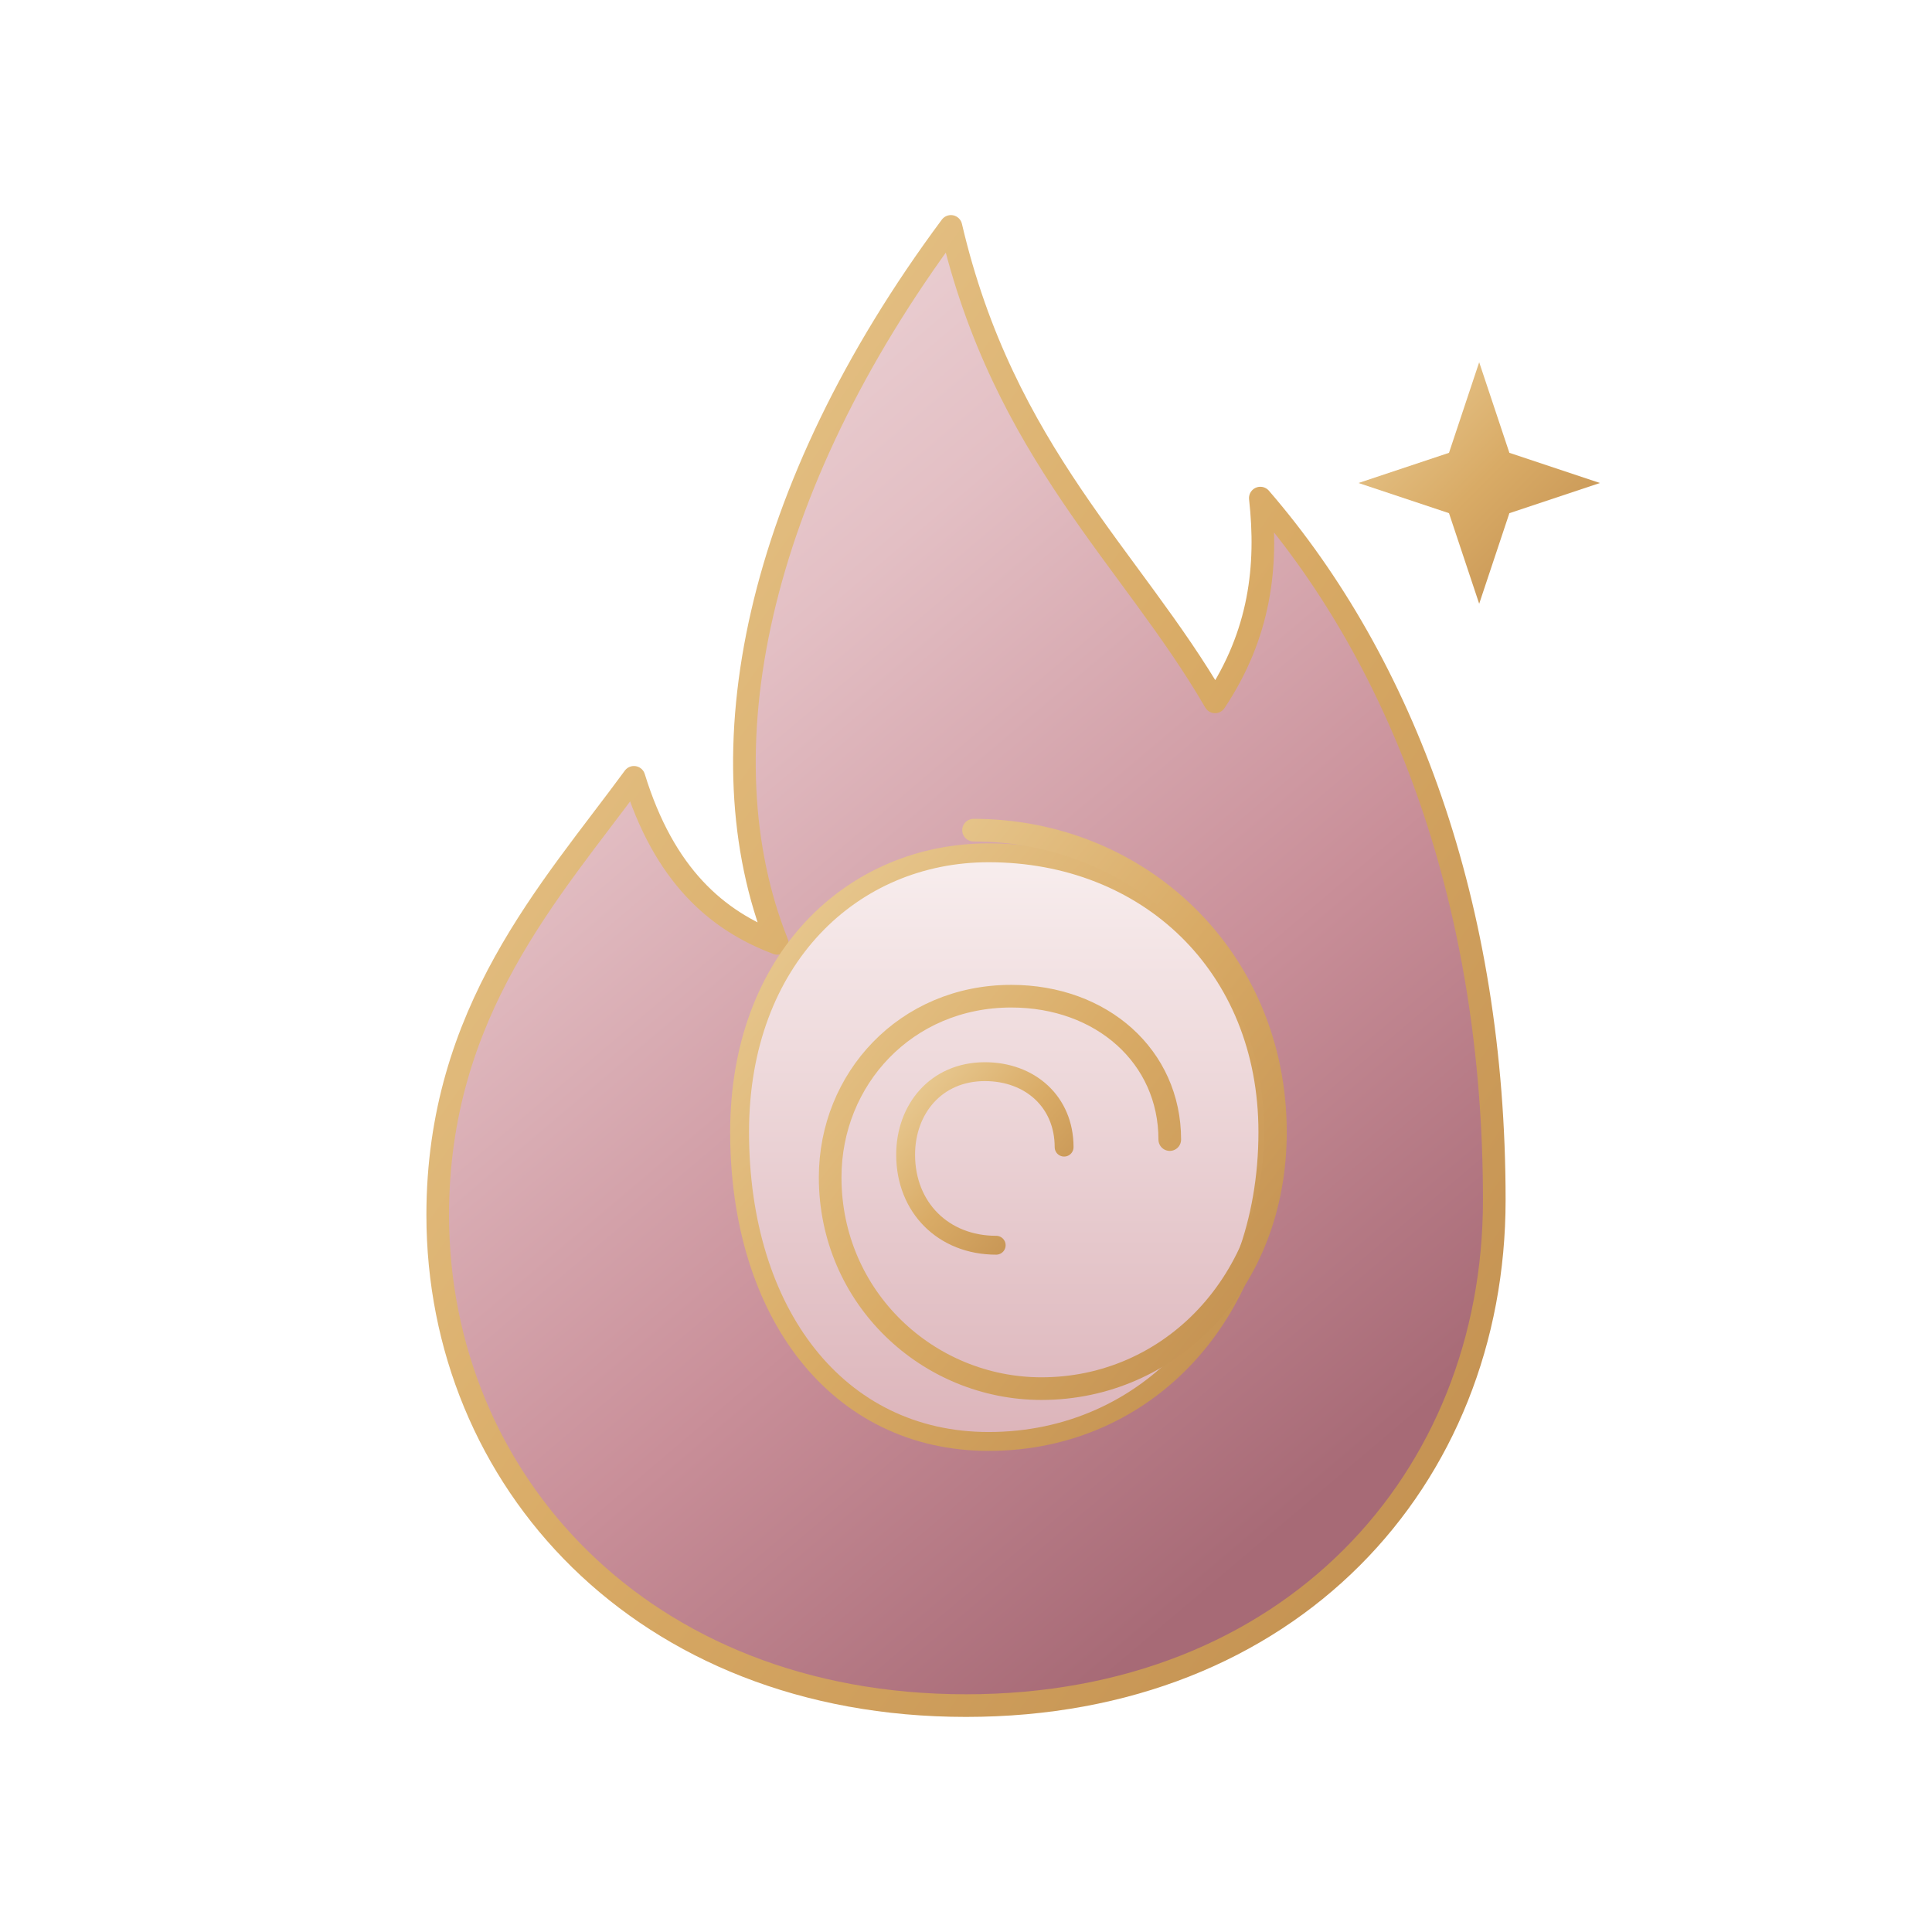
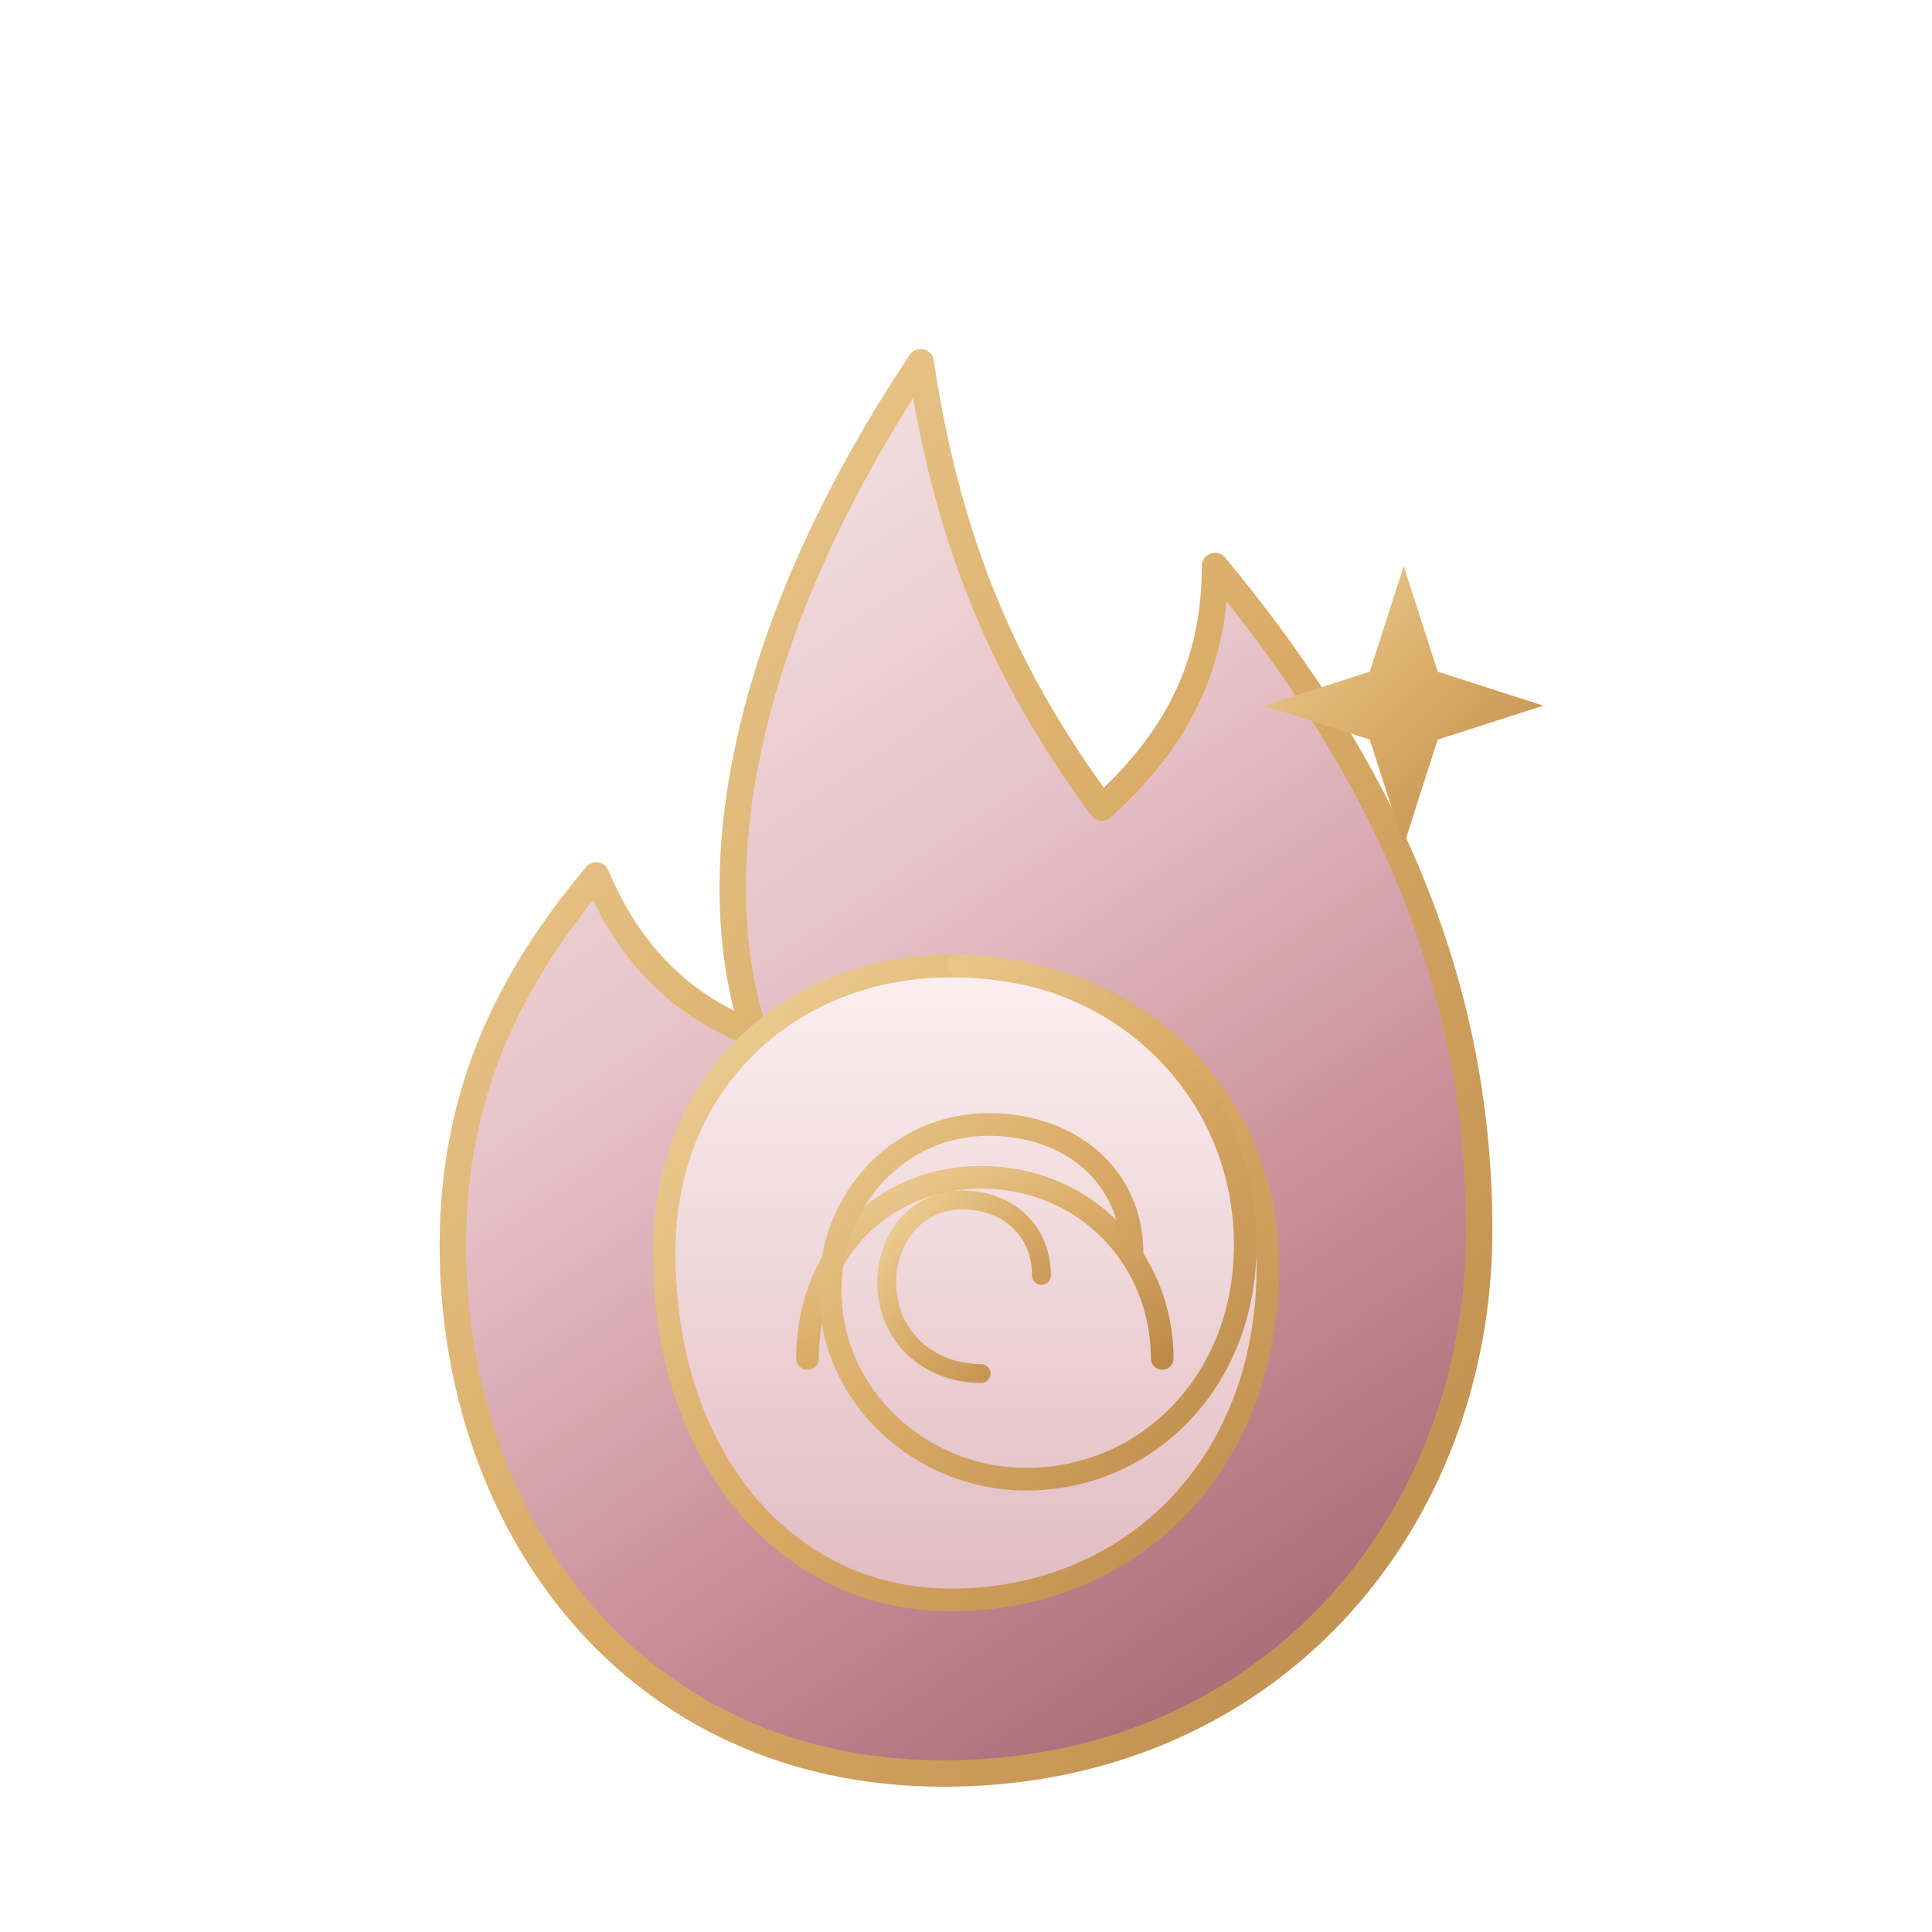
<svg xmlns="http://www.w3.org/2000/svg" viewBox="0 0 512 512" width="512" height="512" role="img" aria-label="NYALA — mawar berapi rose-gold">
  <defs>
-     <linearGradient id="fg" x1="0" y1="0" x2="0.6" y2="1">
-       <stop offset="0" stop-color="#f3e3e4" />
-       <stop offset=".35" stop-color="#e3bfc4" />
-       <stop offset=".7" stop-color="#c98f99" />
+     <linearGradient id="fg" x1="0.2" y1="0" x2="0.7" y2="1">
+       <stop offset="0" stop-color="#f6e7e8" />
+       <stop offset=".4" stop-color="#e6c2c7" />
+       <stop offset=".72" stop-color="#c98f99" />
      <stop offset="1" stop-color="#a76a76" />
    </linearGradient>
    <linearGradient id="gg" x1="0" y1="0" x2="1" y2="1">
-       <stop offset="0" stop-color="#eacd97" />
+       <stop offset="0" stop-color="#efd29b" />
      <stop offset=".5" stop-color="#d9ab66" />
-       <stop offset="1" stop-color="#c08d4e" />
+       <stop offset="1" stop-color="#bd8a4c" />
    </linearGradient>
    <linearGradient id="cg" x1="0" y1="0" x2="0" y2="1">
-       <stop offset="0" stop-color="#f8eeee" />
-       <stop offset="1" stop-color="#dcb4ba" />
+       <stop offset="0" stop-color="#fbeff0" />
+       <stop offset="1" stop-color="#e2bcc2" />
    </linearGradient>
  </defs>
-   <path d="M256 452C170 452 116 392 116 322C116 268 146 236 168 206C176 232 190 244 206 250C186 200 200 130 252 60C266 120 300 148 322 186C334 168 336 150 334 132C372 176 396 240 396 318C396 392 342 452 256 452Z" fill="url(#fg)" stroke="url(#gg)" stroke-width="6" stroke-linejoin="round" />
-   <path d="M196 300C196 254 226 226 262 226C304 226 336 256 336 300C336 348 304 382 262 382C222 382 196 348 196 300Z" fill="url(#cg)" stroke="url(#gg)" stroke-width="5" stroke-linejoin="round" />
-   <path d="M310 302C310 280 292 264 268 264C240 264 220 286 220 312C220 344 246 368 276 368C310 368 338 340 338 300C338 254 302 220 258 220" fill="none" stroke="url(#gg)" stroke-width="6" stroke-linecap="round" />
-   <path d="M282 304C282 292 273 284 261 284C248 284 240 294 240 306C240 320 250 330 264 330" fill="none" stroke="url(#gg)" stroke-width="5" stroke-linecap="round" />
-   <path d="M392 96L400 120L424 128L400 136L392 160L384 136L360 128L384 120Z" fill="url(#gg)" />
+   <path d="M250 470C168 470 120 404 120 330C120 286 138 256 158 232C168 256 184 268 200 274C186 232 196 168 244 96C252 150 270 184 292 214C312 196 322 176 322 150C360 196 392 252 392 326C392 404 336 470 250 470Z" fill="url(#fg)" stroke="url(#gg)" stroke-width="7" stroke-linejoin="round" />
+   <path d="M176 332C176 286 210 256 252 256C300 256 336 290 336 336C336 388 300 424 252 424C208 424 176 386 176 332Z" fill="url(#cg)" stroke="url(#gg)" stroke-width="6" stroke-linejoin="round" />
+   <path d="M214 360C214 332 234 312 260 312C288 312 308 334 308 360" fill="none" stroke="url(#gg)" stroke-width="6" stroke-linecap="round" />
+   <path d="M300 332C300 312 284 298 262 298C238 298 220 318 220 342C220 370 244 392 272 392C304 392 330 366 330 330C330 288 296 256 254 256" fill="none" stroke="url(#gg)" stroke-width="6" stroke-linecap="round" />
+   <path d="M276 338C276 326 267 318 255 318C243 318 235 328 235 340C235 354 246 364 260 364" fill="none" stroke="url(#gg)" stroke-width="5" stroke-linecap="round" />
+   <path d="M372 150L381 178L409 187L381 196L372 224L363 196L335 187L363 178Z" fill="url(#gg)" />
</svg>
